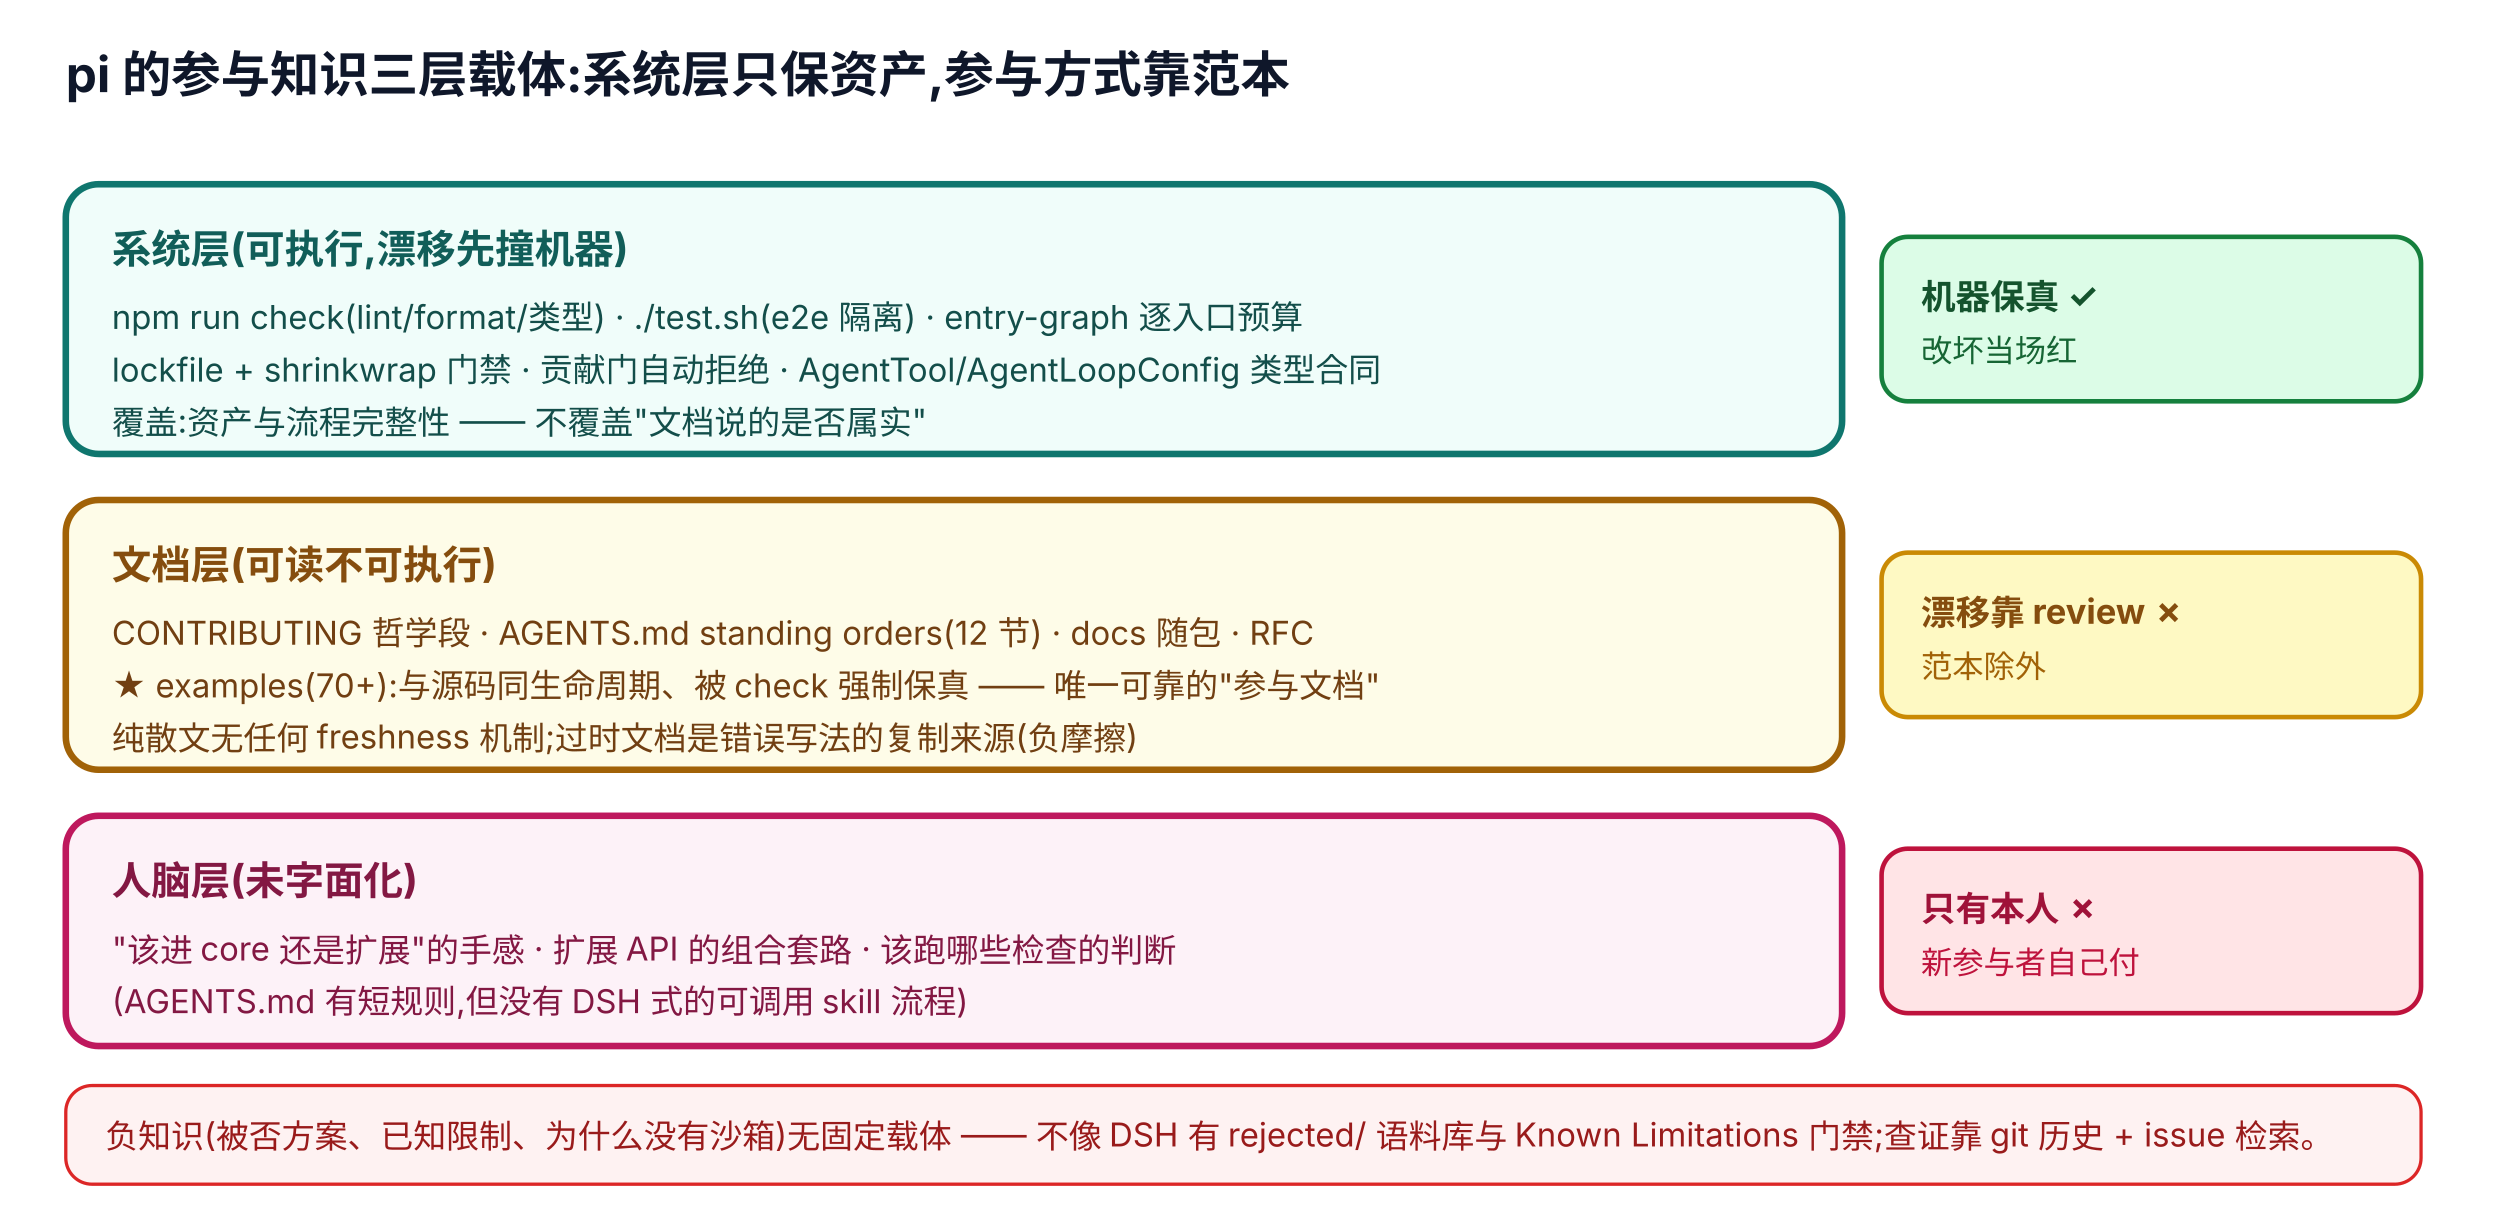
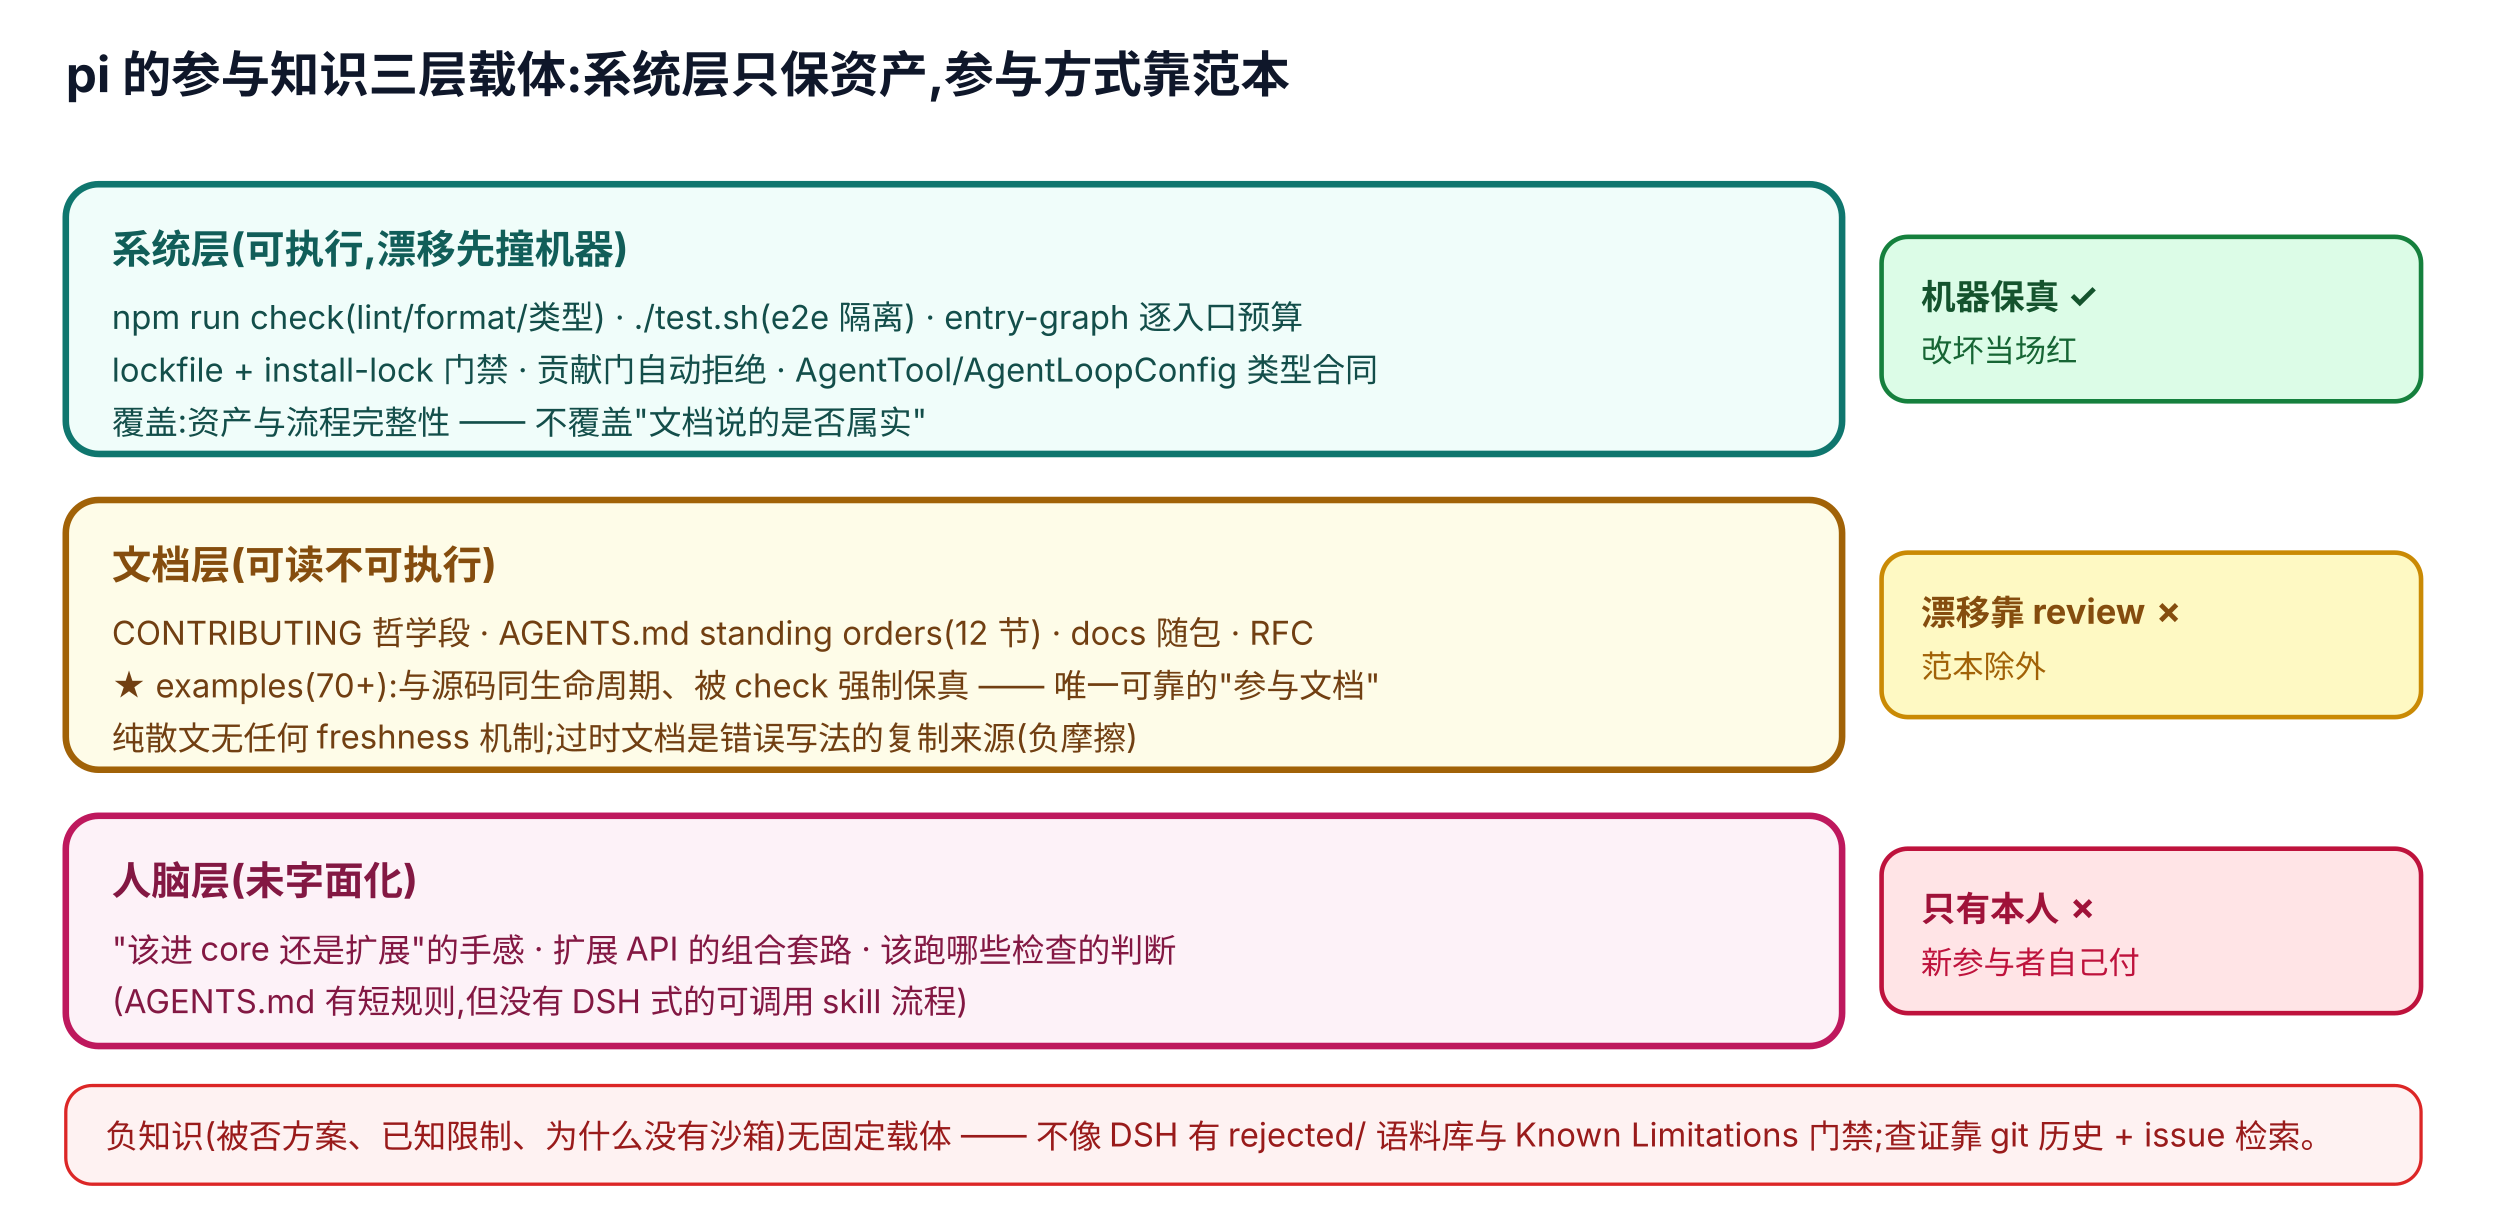
<svg xmlns="http://www.w3.org/2000/svg" viewBox="0 0 760 370" font-family="system-ui, -apple-system, 'Segoe UI', sans-serif">
  <defs>
    <marker id="arrow" viewBox="0 0 10 10" refX="9" refY="5" markerWidth="6" markerHeight="6" orient="auto-start-reverse">
      <path d="M 0 0 L 10 5 L 0 10 z" fill="#0f766e" />
    </marker>
  </defs>
  <text x="20" y="28" font-size="15" font-weight="700" fill="#0f172a">pi 的参与知识三层载体:系统层只保资产,参与方式靠范本</text>
  <rect x="20" y="56" width="540" height="82" rx="10" fill="#f0fdfa" stroke="#0f766e" stroke-width="2" />
  <text x="34" y="80" font-size="12" font-weight="700" fill="#115e59">系统层(可执行,漂移先撞机器)</text>
  <g font-size="10" fill="#134e4a">
    <text x="34" y="100">npm run check(lint/format/类型) · ./test.sh(e2e 隔离) · entry-graph 逐入口预算</text>
-     <text x="34" y="116">lockfile + shrinkwrap 门禁 · 贡献门自动拒绝 · AgentTool/AgentLoopConfig 类型合同</text>
+     <text x="34" y="116">lockfile + install-lock 门禁 · 贡献门自动拒绝 · AgentTool/AgentLoopConfig 类型合同</text>
    <text x="34" y="132">覆盖:资产与流程完整性 —— 不覆盖"文档说的是否属实"</text>
  </g>
  <rect x="572" y="72" width="164" height="50" rx="8" fill="#dcfce7" stroke="#15803d" stroke-width="1.4" />
  <text x="584" y="94" font-size="10.5" font-weight="700" fill="#14532d">机器保真 ✓</text>
  <text x="584" y="110" font-size="9.5" fill="#166534">改坏当场红</text>
  <rect x="20" y="152" width="540" height="82" rx="10" fill="#fefce8" stroke="#a16207" stroke-width="2" />
  <text x="34" y="176" font-size="12" font-weight="700" fill="#854d0e">文档层(可读不可执行)</text>
  <g font-size="10" fill="#713f12">
    <text x="34" y="196">CONTRIBUTING 哲学段 · AGENTS.md standing orders(12 节) · docs 随包 · RFC</text>
    <text x="34" y="212">★ examples(70+):与源码同生命周期、被 check 强制保真 —— 唯一可靠的"参与文档"</text>
    <text x="34" y="228">纯散文无任何 freshness 机制;过时文档是错误写法的复制来源(负摩擦)</text>
  </g>
  <rect x="572" y="168" width="164" height="50" rx="8" fill="#fef9c3" stroke="#ca8a04" stroke-width="1.4" />
  <text x="584" y="190" font-size="10.5" font-weight="700" fill="#854d0e">漂移靠 review ✗</text>
  <text x="584" y="206" font-size="9.5" fill="#a16207">范本除外</text>
  <rect x="20" y="248" width="540" height="70" rx="10" fill="#fdf2f8" stroke="#be185d" stroke-width="2" />
  <text x="34" y="272" font-size="12" font-weight="700" fill="#831843">人脑层(未字面化)</text>
  <g font-size="10" fill="#831843">
    <text x="34" y="292">"该进 core 还是扩展"的手感 · 扩展 API 的组合套路 · 该跑哪些检查的判断</text>
    <text x="34" y="308">(AGENTS.md 有短规则,但没有 DSH 式的可调用 skill 流程)</text>
  </g>
  <rect x="572" y="258" width="164" height="50" rx="8" fill="#ffe4e6" stroke="#be123c" stroke-width="1.4" />
  <text x="584" y="280" font-size="10.5" font-weight="700" fill="#9f1239">只有本人 ✗</text>
  <text x="584" y="296" font-size="9.5" fill="#be123c">新参与者自己付</text>
  <rect x="20" y="330" width="716" height="30" rx="8" fill="#fef2f2" stroke="#dc2626" stroke-width="1" />
  <text x="32" y="349" font-size="10" fill="#991b1b">负知识(被否方案、已知限制、为什么没有沙箱)无固定载体 —— 不像 DSH 有 rejected/ 语料库与 Known Limitations 门禁;查证靠 git 历史 + issue 检索。</text>
</svg>
